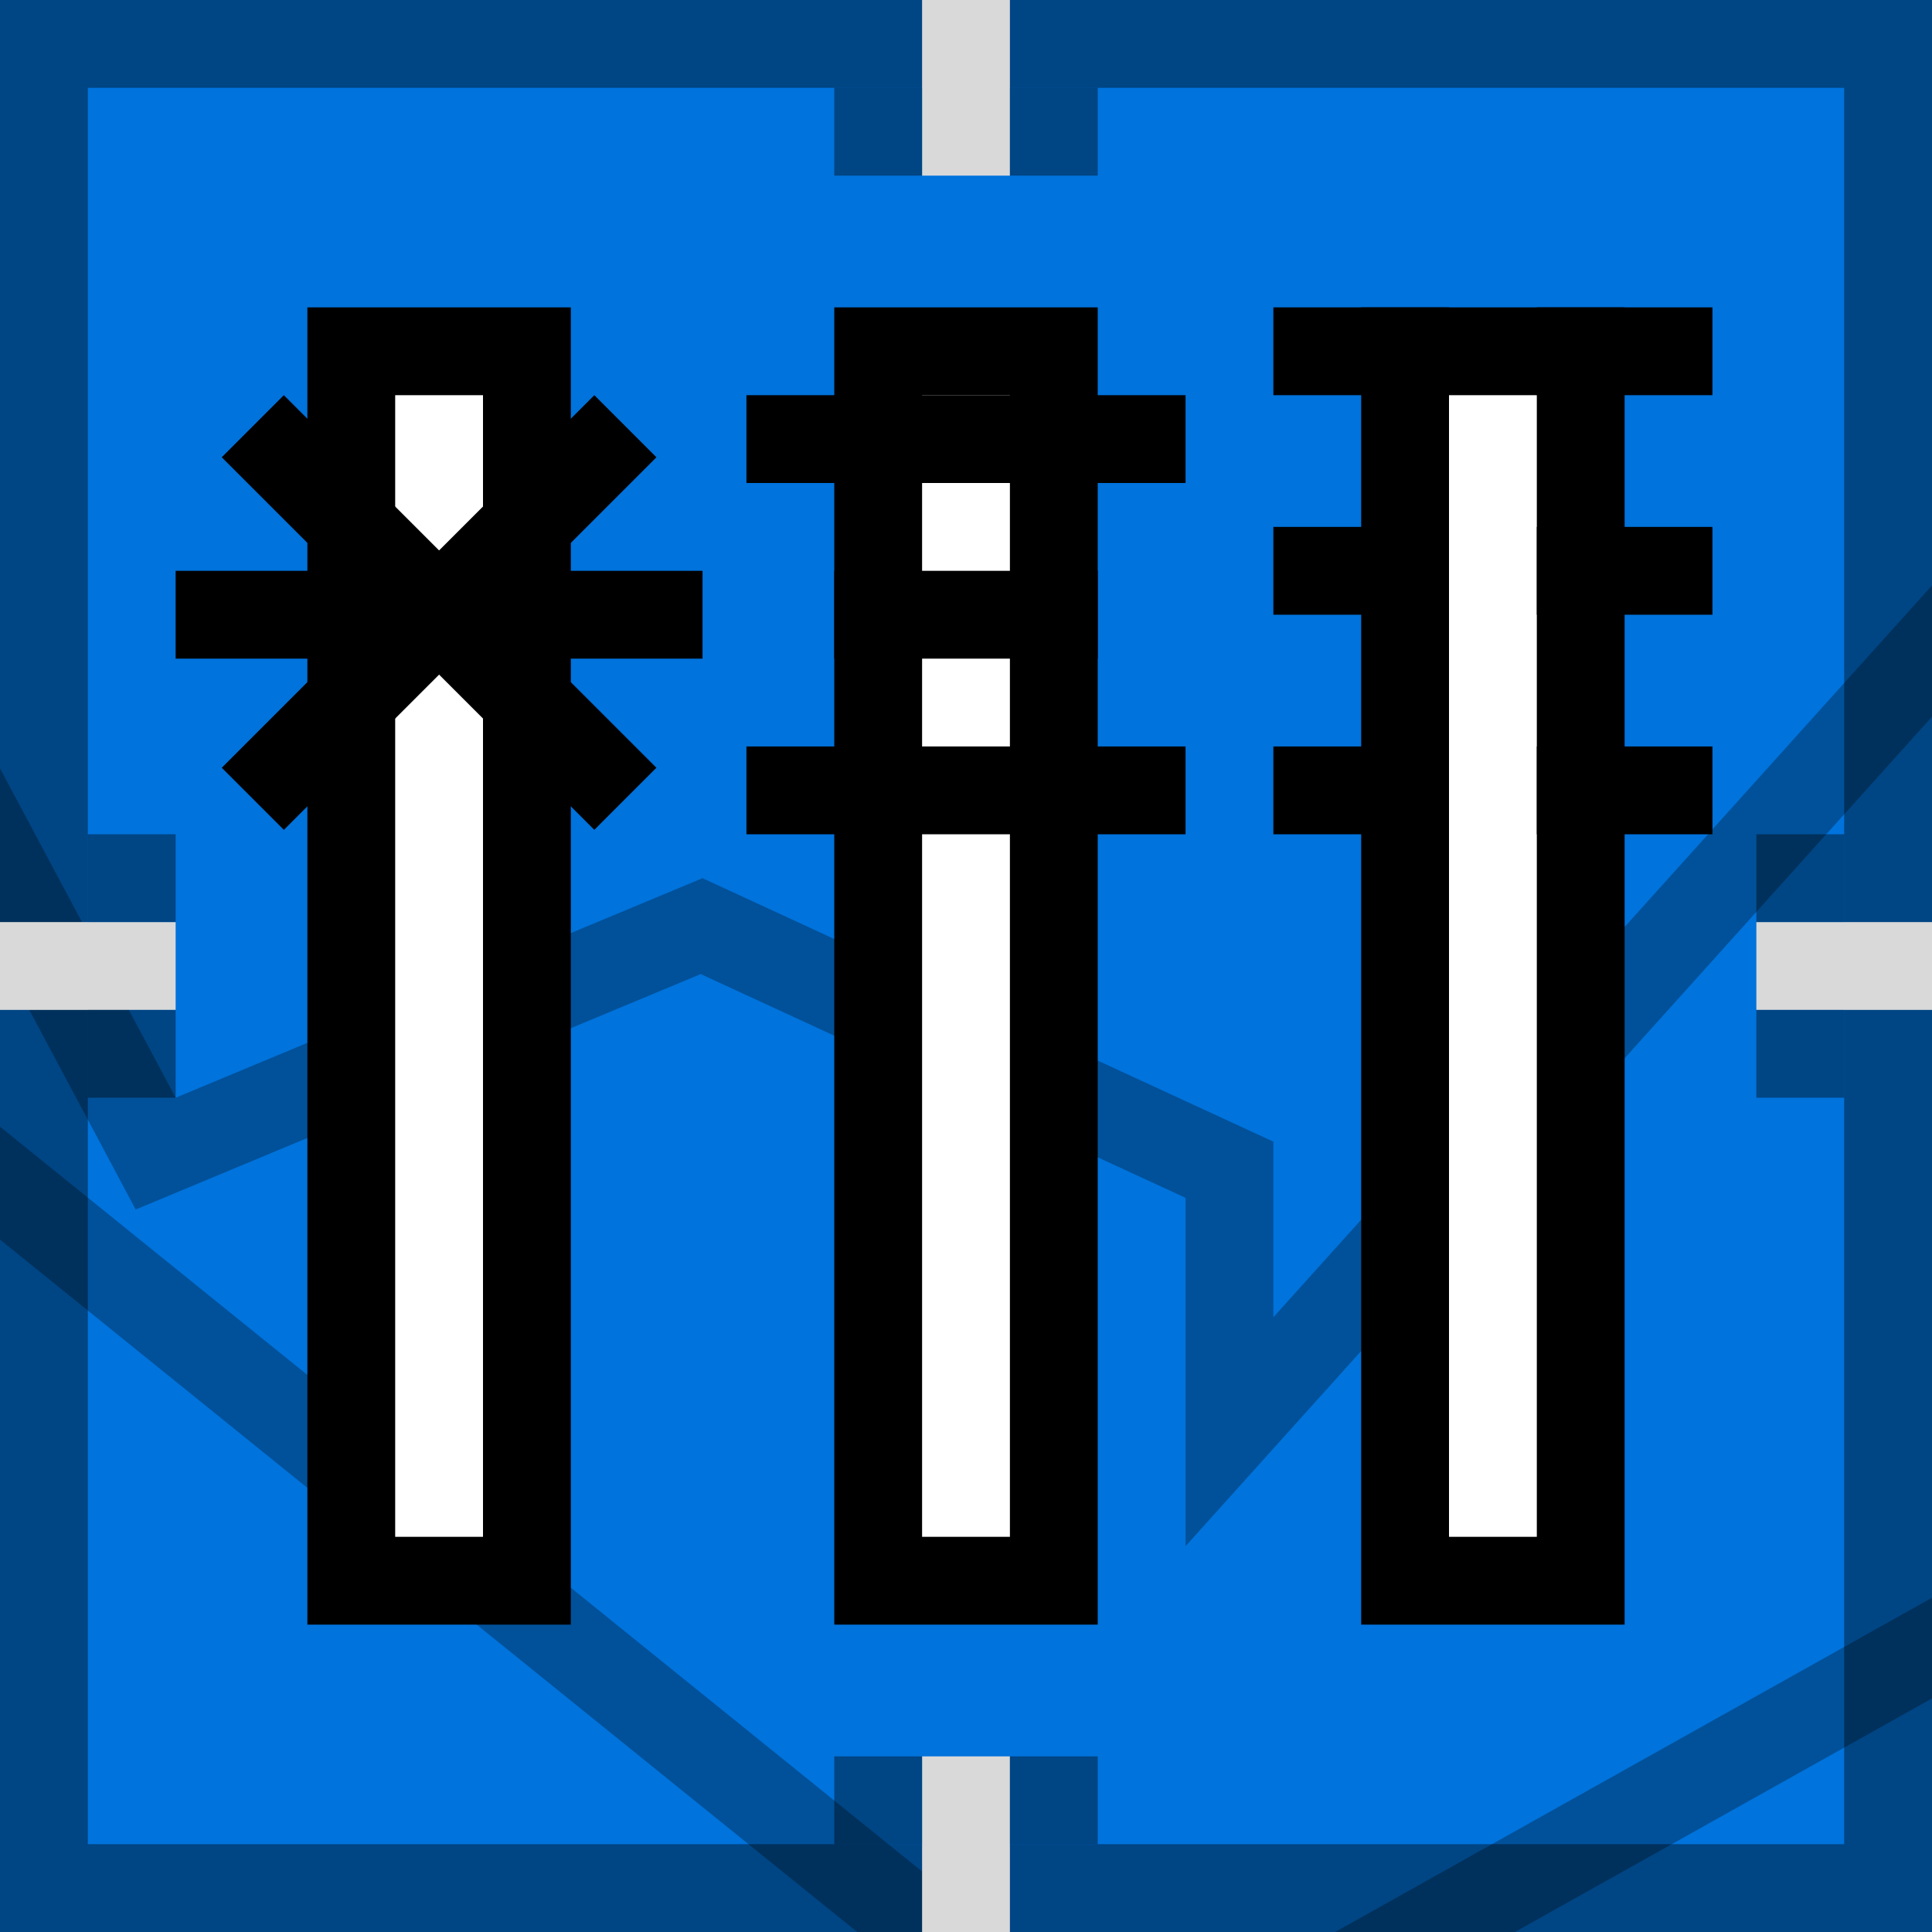
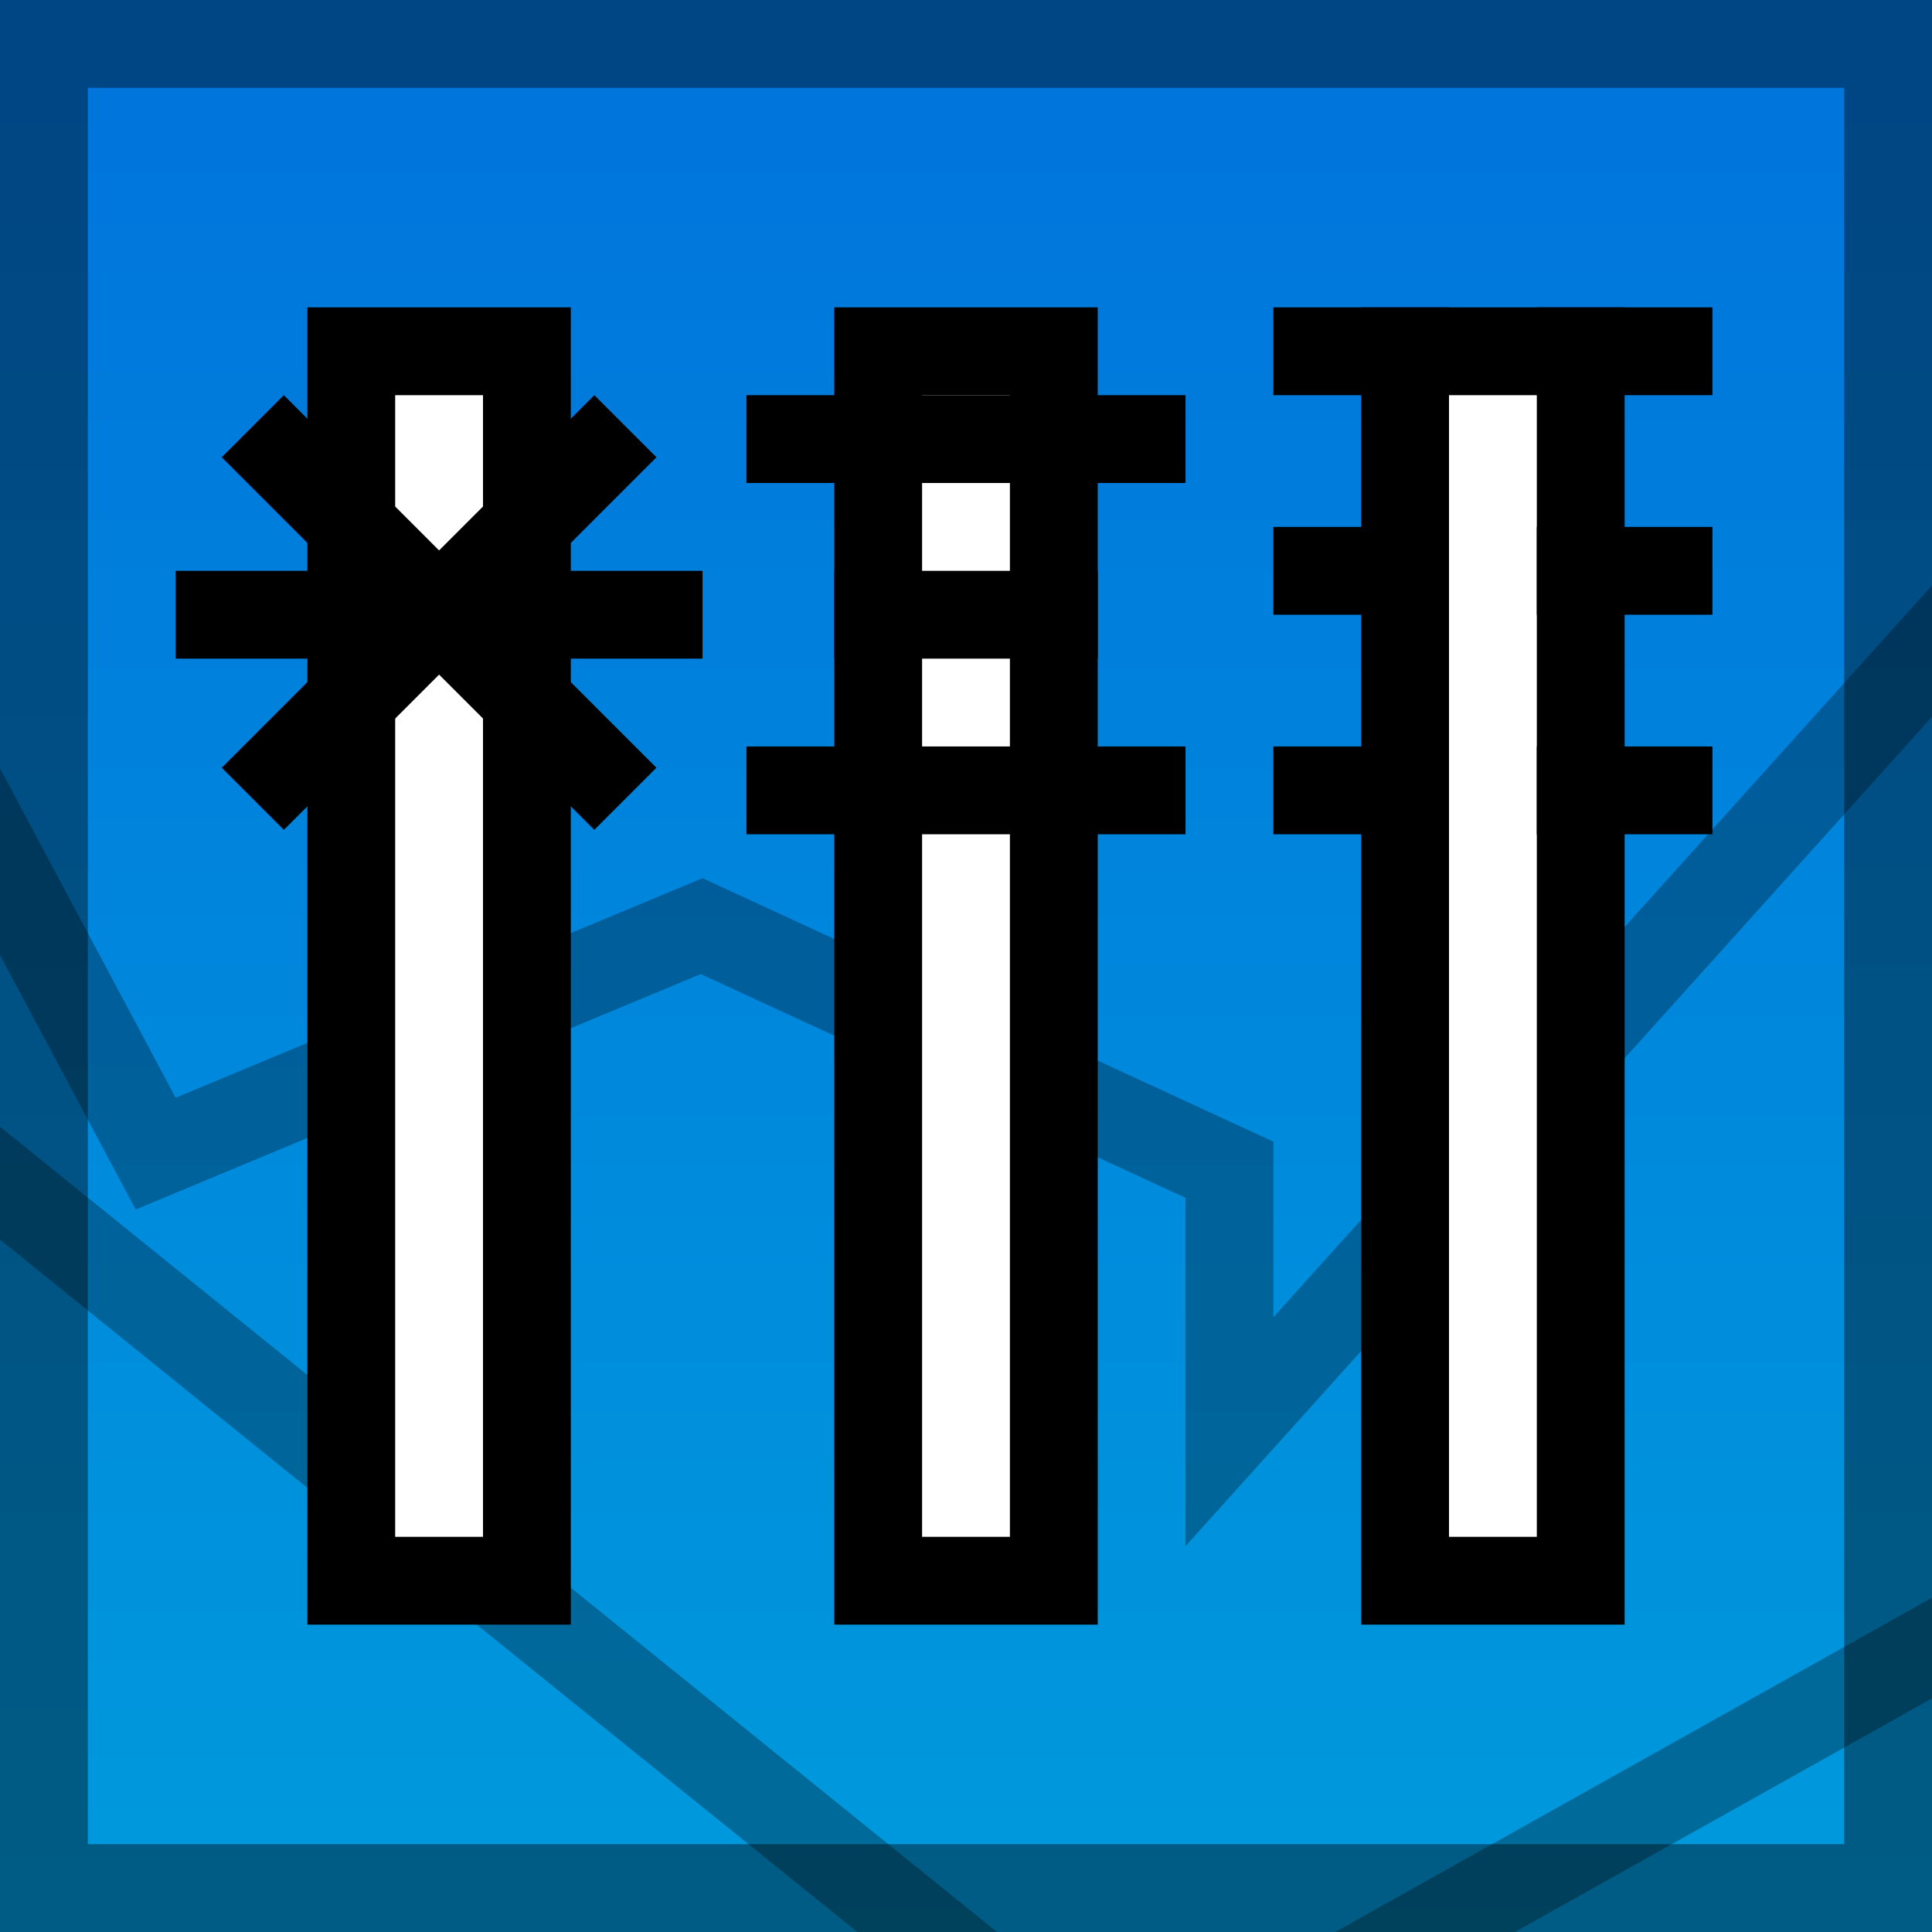
<svg xmlns="http://www.w3.org/2000/svg" width="44" height="44" viewBox="0 0 44 44" fill="none">
  <g clip-path="url(#clip0_315_143913)">
-     <rect width="44" height="44" fill="#0073DC" />
+     <rect width="44" height="44" fill="url(#paint0_linear_315_143913)" />
    <path opacity="0.3" d="M29.743 30.669L46 12.606V36.414L23 49.294V46V45.522L22.628 45.222L-3 24.522V14L3.118 25.471L3.545 26.273L4.385 25.923L15.979 21.092L28 26.64V30V32.606L29.743 30.669Z" stroke="black" stroke-width="2" />
    <rect x="20" y="8" width="4" height="28" fill="white" stroke="black" stroke-width="2" />
    <rect x="8" y="8" width="4" height="28" fill="white" stroke="black" stroke-width="2" />
    <rect x="32" y="8" width="4" height="28" fill="white" stroke="black" stroke-width="2" />
    <rect x="17" y="17" width="10" height="2" fill="black" />
    <rect x="6.464" y="9" width="12" height="2" transform="rotate(45 6.46436 9)" fill="black" />
    <rect width="12" height="2" transform="matrix(-0.707107 0.707107 0.707107 0.707107 13.5356 9)" fill="black" />
    <rect x="4" y="13" width="12" height="2" fill="black" />
    <rect x="35" y="12" width="4" height="2" fill="black" />
    <rect x="35" y="7" width="4" height="2" fill="black" />
    <rect x="35" y="17" width="4" height="2" fill="black" />
    <rect x="29" y="12" width="4" height="2" fill="black" />
    <rect x="29" y="7" width="4" height="2" fill="black" />
    <rect x="29" y="17" width="4" height="2" fill="black" />
    <rect x="19" y="13" width="6" height="2" fill="black" />
    <rect x="17" y="9" width="10" height="2" fill="black" />
    <rect x="1" y="1" width="42" height="42" stroke="black" stroke-opacity="0.4" stroke-width="2" />
-     <rect x="21" width="2" height="4" fill="#D9D9D9" />
-     <rect x="19" y="2" width="2" height="2" fill="black" fill-opacity="0.4" />
-     <rect x="23" y="2" width="2" height="2" fill="black" fill-opacity="0.4" />
-     <rect width="2" height="4" transform="matrix(1 0 0 -1 21 44)" fill="#D9D9D9" />
-     <rect width="2" height="2" transform="matrix(1 0 0 -1 19 42)" fill="black" fill-opacity="0.4" />
-     <rect width="2" height="2" transform="matrix(1 0 0 -1 23 42)" fill="black" fill-opacity="0.4" />
-     <rect x="44" y="21" width="2" height="4" transform="rotate(90 44 21)" fill="#D9D9D9" />
-     <rect x="42" y="19" width="2" height="2" transform="rotate(90 42 19)" fill="black" fill-opacity="0.4" />
-     <rect x="42" y="23" width="2" height="2" transform="rotate(90 42 23)" fill="black" fill-opacity="0.4" />
-     <rect width="2" height="4" transform="matrix(-4.37114e-08 1 1 4.37114e-08 0 21)" fill="#D9D9D9" />
-     <rect width="2" height="2" transform="matrix(-4.37114e-08 1 1 4.37114e-08 2 19)" fill="black" fill-opacity="0.4" />
-     <rect width="2" height="2" transform="matrix(-4.37114e-08 1 1 4.37114e-08 2 23)" fill="black" fill-opacity="0.4" />
  </g>
  <defs>
+     <linearGradient id="paint0_linear_315_143913" x1="22" y1="0" x2="22" y2="44" gradientUnits="userSpaceOnUse">
+       <stop stop-color="#0073DC" />
+       <stop offset="1" stop-color="#009ADC" />
+     </linearGradient>
    <clipPath id="clip0_315_143913">
      <rect width="44" height="44" fill="white" />
    </clipPath>
  </defs>
</svg>
